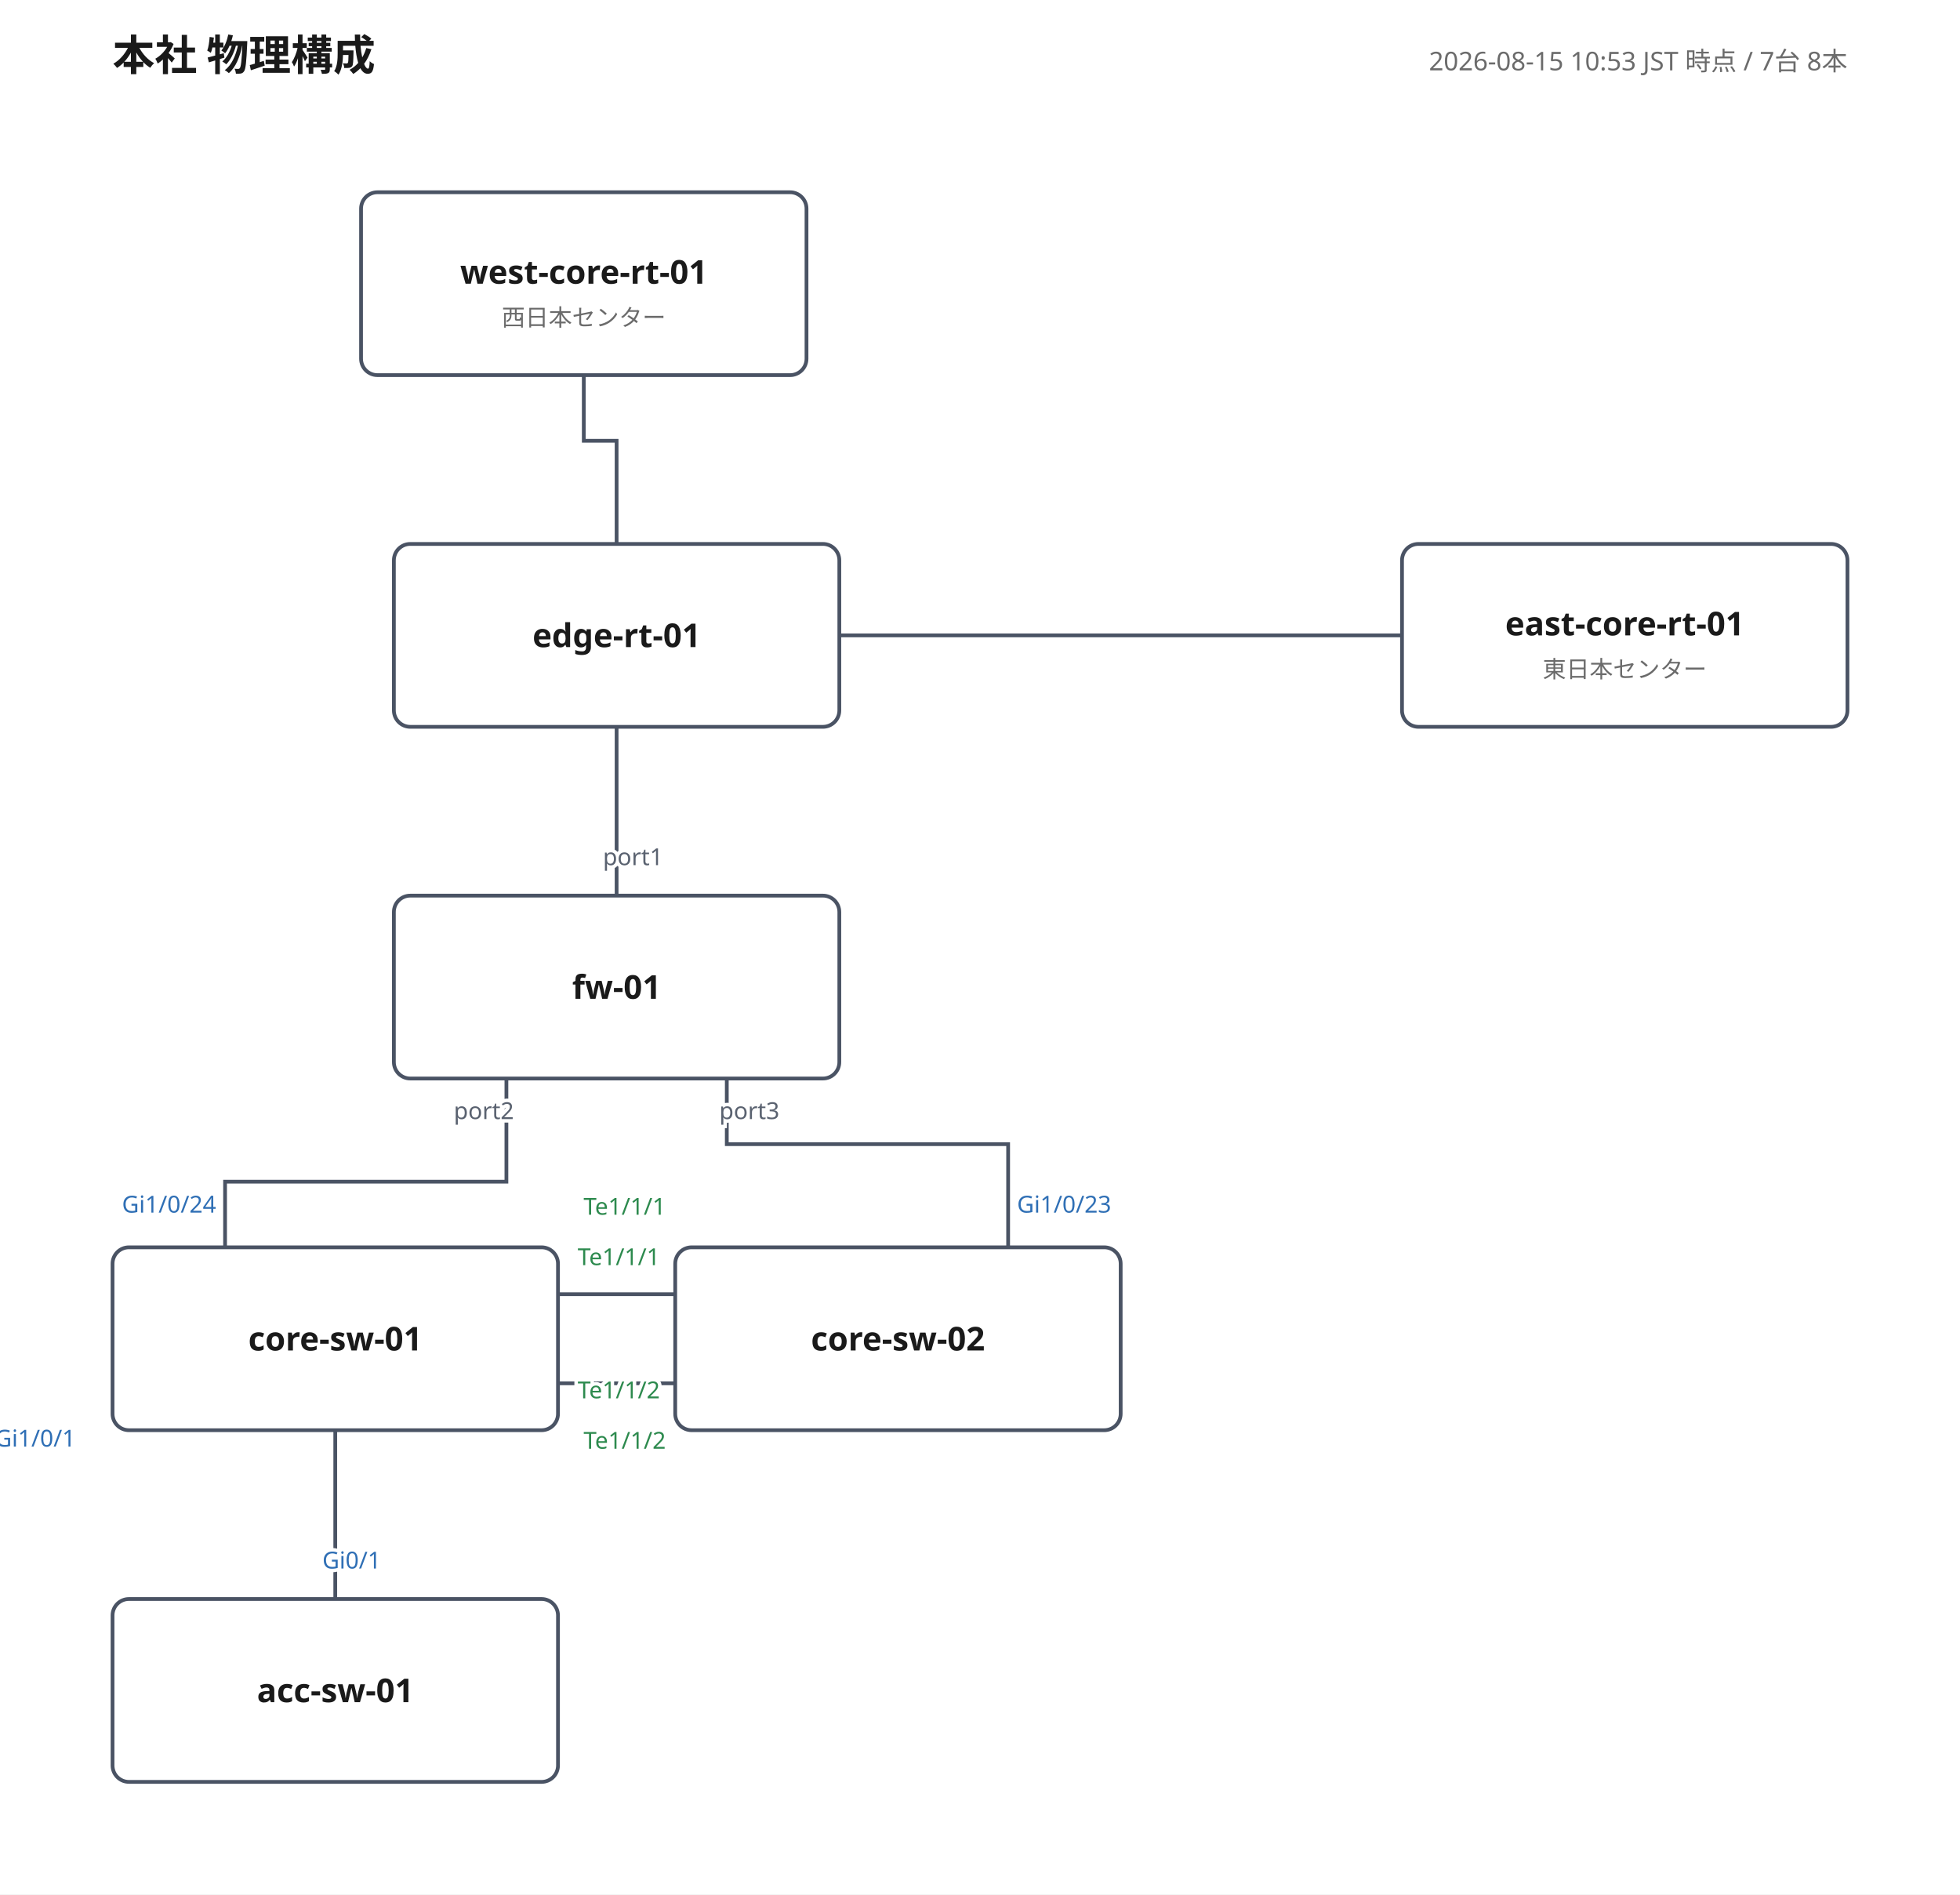
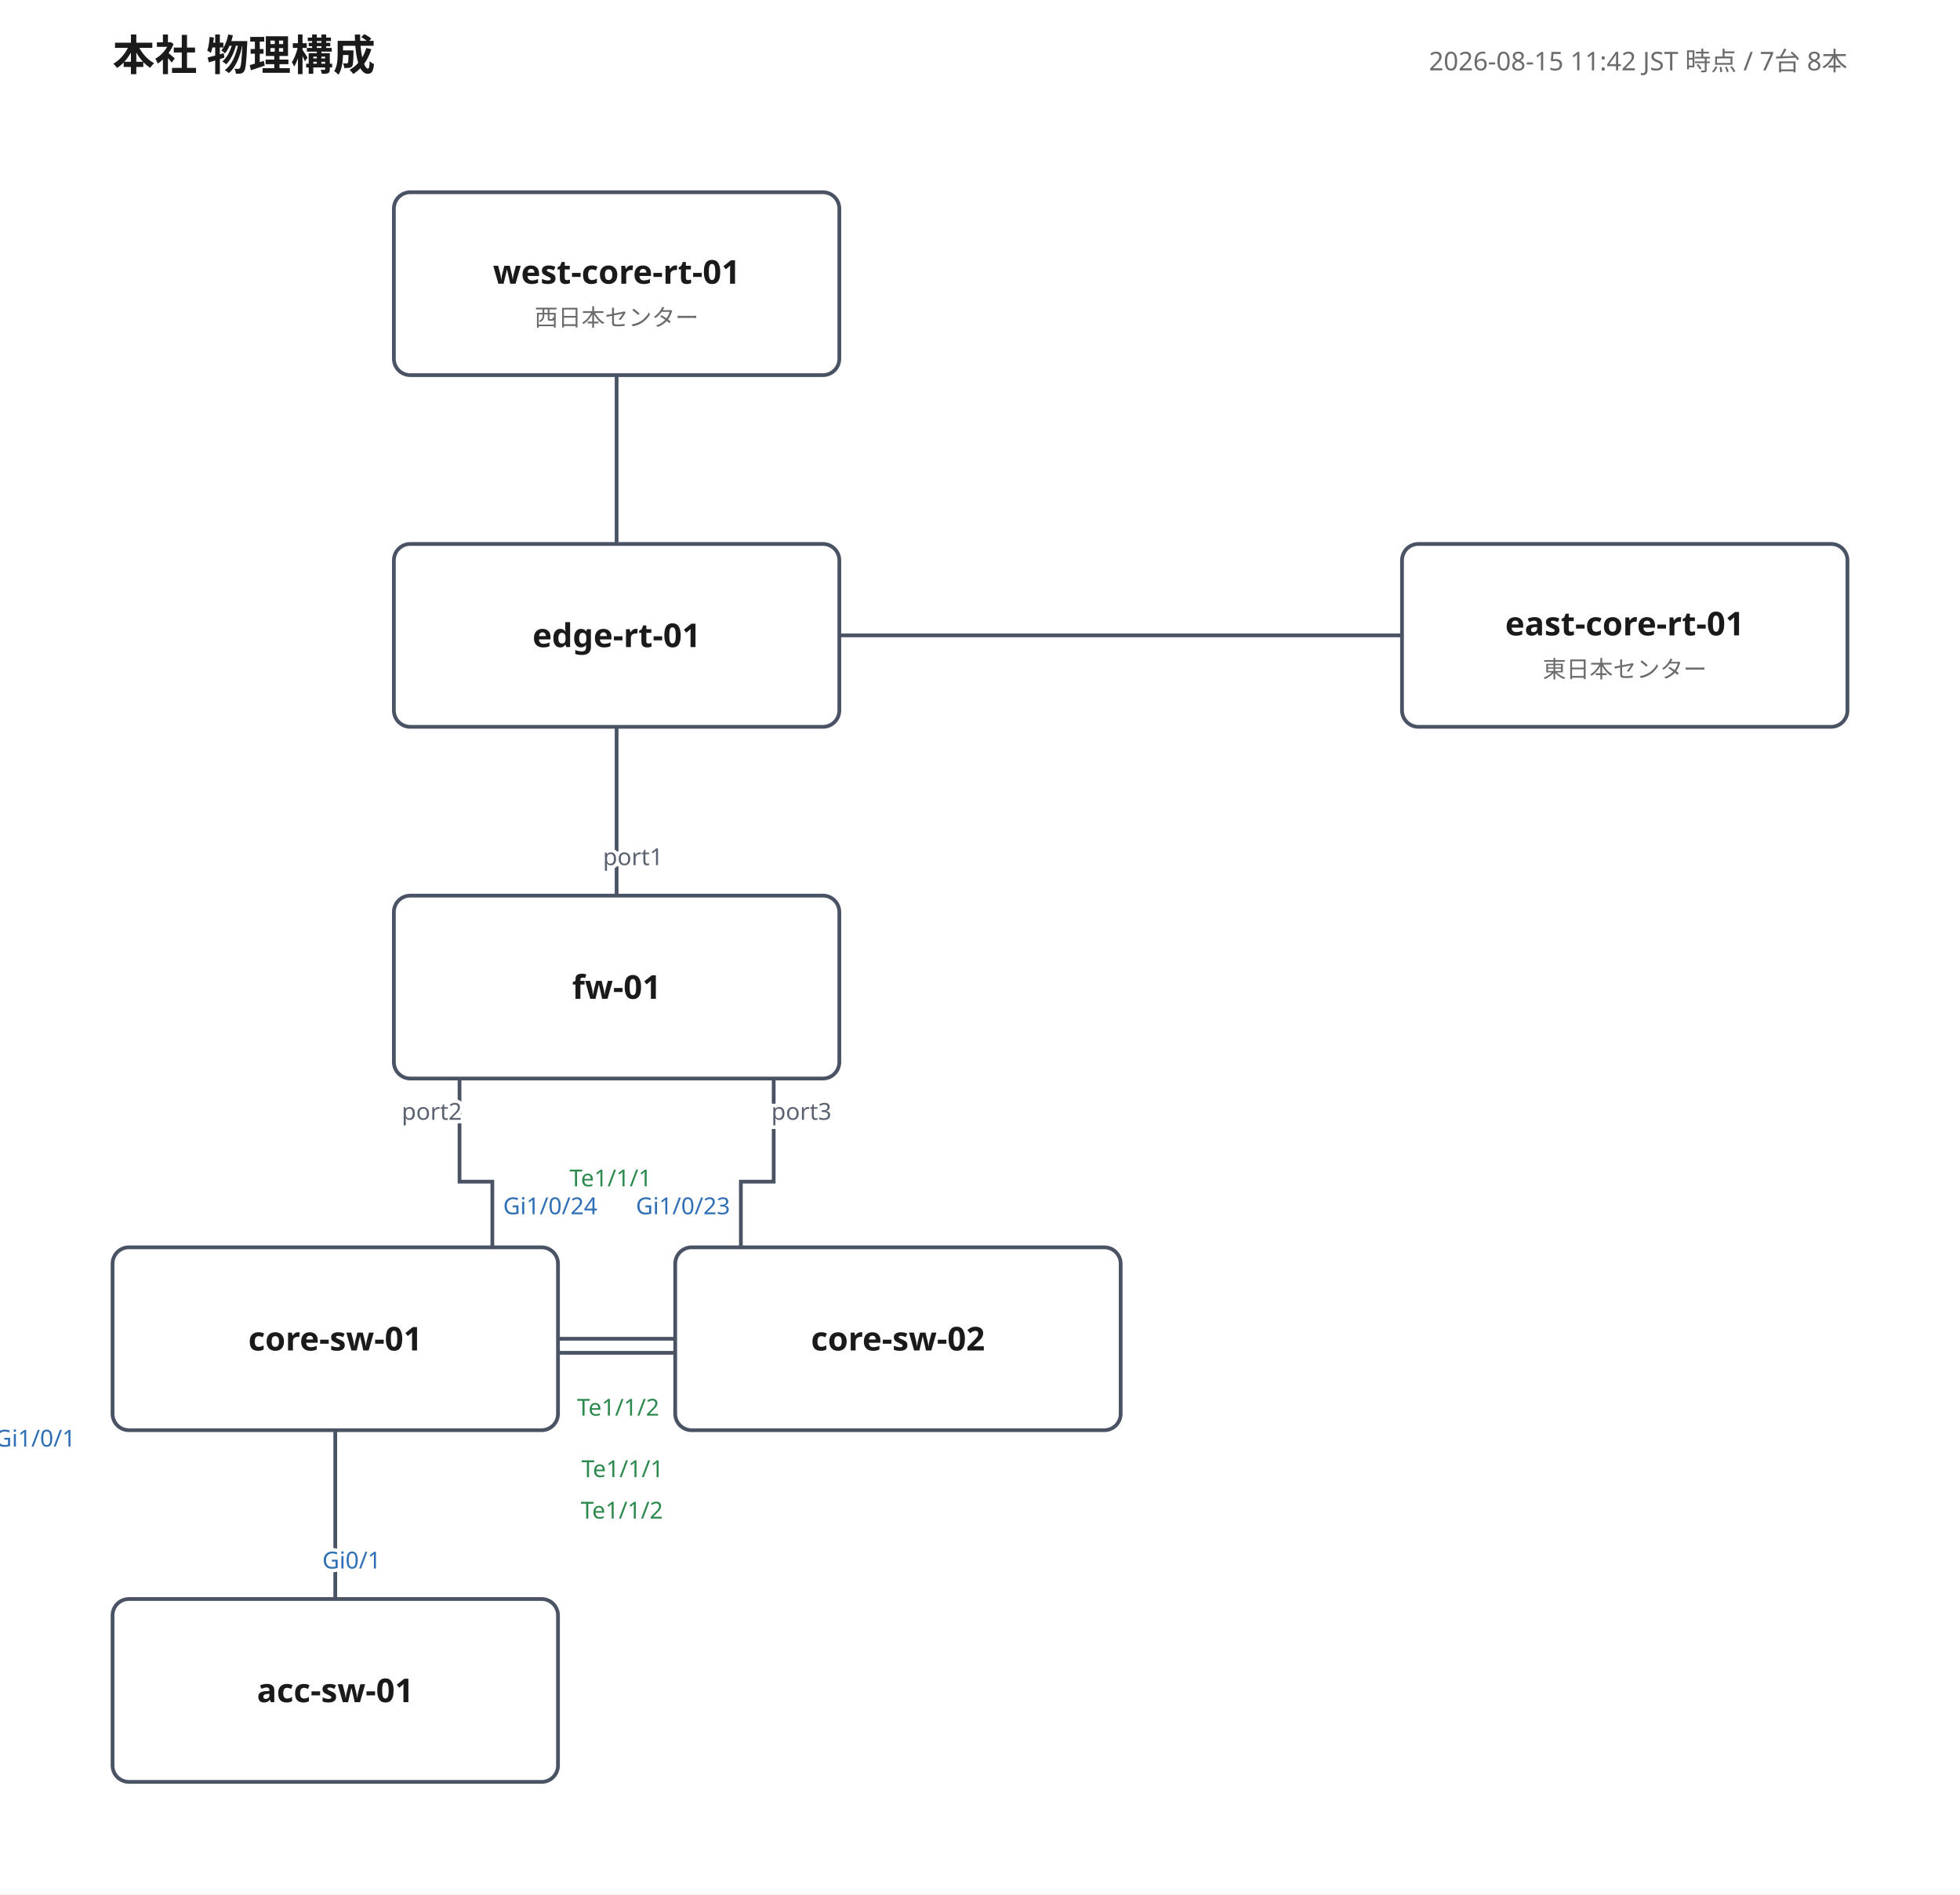
<svg xmlns="http://www.w3.org/2000/svg" width="836" height="808" viewBox="0 0 836 808" font-family="'Yu Gothic', 'Hiragino Kaku Gothic ProN', Meiryo, 'Noto Sans JP', sans-serif">
  <rect width="100%" height="100%" fill="#ffffff" />
  <text x="48" y="30" font-size="18" font-weight="700" fill="#1a1a1a">本社 物理構成</text>
-   <text x="788" y="30" font-size="11" fill="#6b6b6b" text-anchor="end">2026-08-15 10:53 JST 時点 / 7台 8本</text>
+   <text x="788" y="30" font-size="11" fill="#6b6b6b" text-anchor="end">2026-08-15 11:42 JST 時点 / 7台 8本</text>
  <polyline points="263,310 263,354 263,354 263,382" fill="none" stroke="#4a5364" stroke-width="1.6" />
  <text class="port-label" x="135.0" y="317.0" font-size="10" fill="#2f6fb5" text-anchor="middle" paint-order="stroke" stroke="#ffffff" stroke-width="3" />
  <text class="port-label" x="270.0" y="369.0" font-size="10" fill="#5a6270" text-anchor="middle" paint-order="stroke" stroke="#ffffff" stroke-width="3">port1</text>
-   <polyline points="216,460 216,504 96,504 96,532" fill="none" stroke="#4a5364" stroke-width="1.6" />
-   <text class="port-label" x="219.2" y="477.3" font-size="10" fill="#5a6270" text-anchor="end" paint-order="stroke" stroke="#ffffff" stroke-width="3">port2</text>
-   <text class="port-label" x="92.2" y="517.2" font-size="10" fill="#2f6fb5" text-anchor="end" paint-order="stroke" stroke="#ffffff" stroke-width="3">Gi1/0/24</text>
-   <polyline points="310,460 310,488 430,488 430,532" fill="none" stroke="#4a5364" stroke-width="1.6" />
-   <text class="port-label" x="306.8" y="477.3" font-size="10" fill="#5a6270" text-anchor="start" paint-order="stroke" stroke="#ffffff" stroke-width="3">port3</text>
-   <text class="port-label" x="433.8" y="517.2" font-size="10" fill="#2f6fb5" text-anchor="start" paint-order="stroke" stroke="#ffffff" stroke-width="3">Gi1/0/23</text>
-   <polyline points="238,552 260,552 260,552 288,552" fill="none" stroke="#4a5364" stroke-width="1.6" />
-   <text class="port-label" x="246.4" y="539.6" font-size="10" fill="#2d8a4e" text-anchor="start" paint-order="stroke" stroke="#ffffff" stroke-width="3">Te1/1/1</text>
-   <text class="port-label" x="284.0" y="518.1" font-size="10" fill="#2d8a4e" text-anchor="end" paint-order="stroke" stroke="#ffffff" stroke-width="3">Te1/1/1</text>
-   <polyline points="238,590 260,590 260,590 288,590" fill="none" stroke="#4a5364" stroke-width="1.6" />
-   <text class="port-label" x="246.4" y="596.4" font-size="10" fill="#2d8a4e" text-anchor="start" paint-order="stroke" stroke="#ffffff" stroke-width="3">Te1/1/2</text>
-   <text class="port-label" x="284.0" y="617.9" font-size="10" fill="#2d8a4e" text-anchor="end" paint-order="stroke" stroke="#ffffff" stroke-width="3">Te1/1/2</text>
+   <polyline points="196,460 196,504 210,504 210,532" fill="none" stroke="#4a5364" stroke-width="1.6" />
+   <text class="port-label" x="197.0" y="477.6" font-size="10" fill="#5a6270" text-anchor="end" paint-order="stroke" stroke="#ffffff" stroke-width="3">port2</text>
+   <text class="port-label" x="214.6" y="517.9" font-size="10" fill="#2f6fb5" text-anchor="start" paint-order="stroke" stroke="#ffffff" stroke-width="3">Gi1/0/24</text>
+   <polyline points="330,460 330,504 316,504 316,532" fill="none" stroke="#4a5364" stroke-width="1.6" />
+   <text class="port-label" x="329.0" y="477.6" font-size="10" fill="#5a6270" text-anchor="start" paint-order="stroke" stroke="#ffffff" stroke-width="3">port3</text>
+   <text class="port-label" x="311.4" y="517.9" font-size="10" fill="#2f6fb5" text-anchor="end" paint-order="stroke" stroke="#ffffff" stroke-width="3">Gi1/0/23</text>
+   <polyline points="238,571 260,571 260,571 288,571" fill="none" stroke="#4a5364" stroke-width="1.6" />
+   <text class="port-label" x="248.0" y="630.0" font-size="10" fill="#2d8a4e" text-anchor="start" paint-order="stroke" stroke="#ffffff" stroke-width="3">Te1/1/1</text>
+   <text class="port-label" x="278.0" y="506.0" font-size="10" fill="#2d8a4e" text-anchor="end" paint-order="stroke" stroke="#ffffff" stroke-width="3">Te1/1/1</text>
+   <polyline points="238,577 260,577 260,577 288,577" fill="none" stroke="#4a5364" stroke-width="1.6" />
+   <text class="port-label" x="246.1" y="603.8" font-size="10" fill="#2d8a4e" text-anchor="start" paint-order="stroke" stroke="#ffffff" stroke-width="3">Te1/1/2</text>
+   <text class="port-label" x="282.8" y="647.7" font-size="10" fill="#2d8a4e" text-anchor="end" paint-order="stroke" stroke="#ffffff" stroke-width="3">Te1/1/2</text>
  <polyline points="143,610 143,654 143,654 143,682" fill="none" stroke="#4a5364" stroke-width="1.6" />
  <text class="port-label" x="15.0" y="617.0" font-size="10" fill="#2f6fb5" text-anchor="middle" paint-order="stroke" stroke="#ffffff" stroke-width="3">Gi1/0/1</text>
  <text class="port-label" x="150.0" y="669.0" font-size="10" fill="#2f6fb5" text-anchor="middle" paint-order="stroke" stroke="#ffffff" stroke-width="3">Gi0/1</text>
-   <polyline points="358,271 394,271 394,271 570,271 598,271" fill="none" stroke="#4a5364" stroke-width="1.6" />
+   <polyline points="358,271 570,271 570,271 598,271" fill="none" stroke="#4a5364" stroke-width="1.6" />
  <text class="port-label" x="368.0" y="275.0" font-size="10" fill="#2f6fb5" text-anchor="start" paint-order="stroke" stroke="#ffffff" stroke-width="3" />
  <text class="port-label" x="588.0" y="261.0" font-size="10" fill="#2f6fb5" text-anchor="end" paint-order="stroke" stroke="#ffffff" stroke-width="3" />
-   <polyline points="263,232 263,188 249,188 249,160" fill="none" stroke="#4a5364" stroke-width="1.6" />
+   <polyline points="263,232 263,188 263,188 263,160" fill="none" stroke="#4a5364" stroke-width="1.6" />
  <text class="port-label" x="270.0" y="219.0" font-size="10" fill="#2f6fb5" text-anchor="middle" paint-order="stroke" stroke="#ffffff" stroke-width="3" />
-   <text class="port-label" x="121.2" y="167.0" font-size="10" fill="#2f6fb5" text-anchor="middle" paint-order="stroke" stroke="#ffffff" stroke-width="3" />
+   <text class="port-label" x="135.0" y="167.0" font-size="10" fill="#2f6fb5" text-anchor="middle" paint-order="stroke" stroke="#ffffff" stroke-width="3" />
  <g>
    <rect x="168" y="232" width="190" height="78" rx="7" fill="#ffffff" stroke="#4a5364" stroke-width="1.6" />
    <text x="263" y="276" font-size="14" font-weight="700" fill="#1a1a1a" text-anchor="middle">edge-rt-01</text>
  </g>
  <g>
    <rect x="598" y="232" width="190" height="78" rx="7" fill="#ffffff" stroke="#4a5364" stroke-width="1.6" />
    <text x="693" y="271" font-size="14" font-weight="700" fill="#1a1a1a" text-anchor="middle">east-core-rt-01</text>
    <text x="693" y="289" font-size="10" fill="#6b6b6b" text-anchor="middle">東日本センター</text>
  </g>
  <g>
-     <rect x="154" y="82" width="190" height="78" rx="7" fill="#ffffff" stroke="#4a5364" stroke-width="1.6" />
-     <text x="249" y="121" font-size="14" font-weight="700" fill="#1a1a1a" text-anchor="middle">west-core-rt-01</text>
-     <text x="249" y="139" font-size="10" fill="#6b6b6b" text-anchor="middle">西日本センター</text>
+     <rect x="168" y="82" width="190" height="78" rx="7" fill="#ffffff" stroke="#4a5364" stroke-width="1.6" />
+     <text x="263" y="121" font-size="14" font-weight="700" fill="#1a1a1a" text-anchor="middle">west-core-rt-01</text>
+     <text x="263" y="139" font-size="10" fill="#6b6b6b" text-anchor="middle">西日本センター</text>
  </g>
  <g>
    <rect x="168" y="382" width="190" height="78" rx="7" fill="#ffffff" stroke="#4a5364" stroke-width="1.6" />
    <text x="263" y="426" font-size="14" font-weight="700" fill="#1a1a1a" text-anchor="middle">fw-01</text>
  </g>
  <g>
    <rect x="48" y="532" width="190" height="78" rx="7" fill="#ffffff" stroke="#4a5364" stroke-width="1.6" />
    <text x="143" y="576" font-size="14" font-weight="700" fill="#1a1a1a" text-anchor="middle">core-sw-01</text>
  </g>
  <g>
    <rect x="288" y="532" width="190" height="78" rx="7" fill="#ffffff" stroke="#4a5364" stroke-width="1.6" />
    <text x="383" y="576" font-size="14" font-weight="700" fill="#1a1a1a" text-anchor="middle">core-sw-02</text>
  </g>
  <g>
    <rect x="48" y="682" width="190" height="78" rx="7" fill="#ffffff" stroke="#4a5364" stroke-width="1.6" />
    <text x="143" y="726" font-size="14" font-weight="700" fill="#1a1a1a" text-anchor="middle">acc-sw-01</text>
  </g>
</svg>
